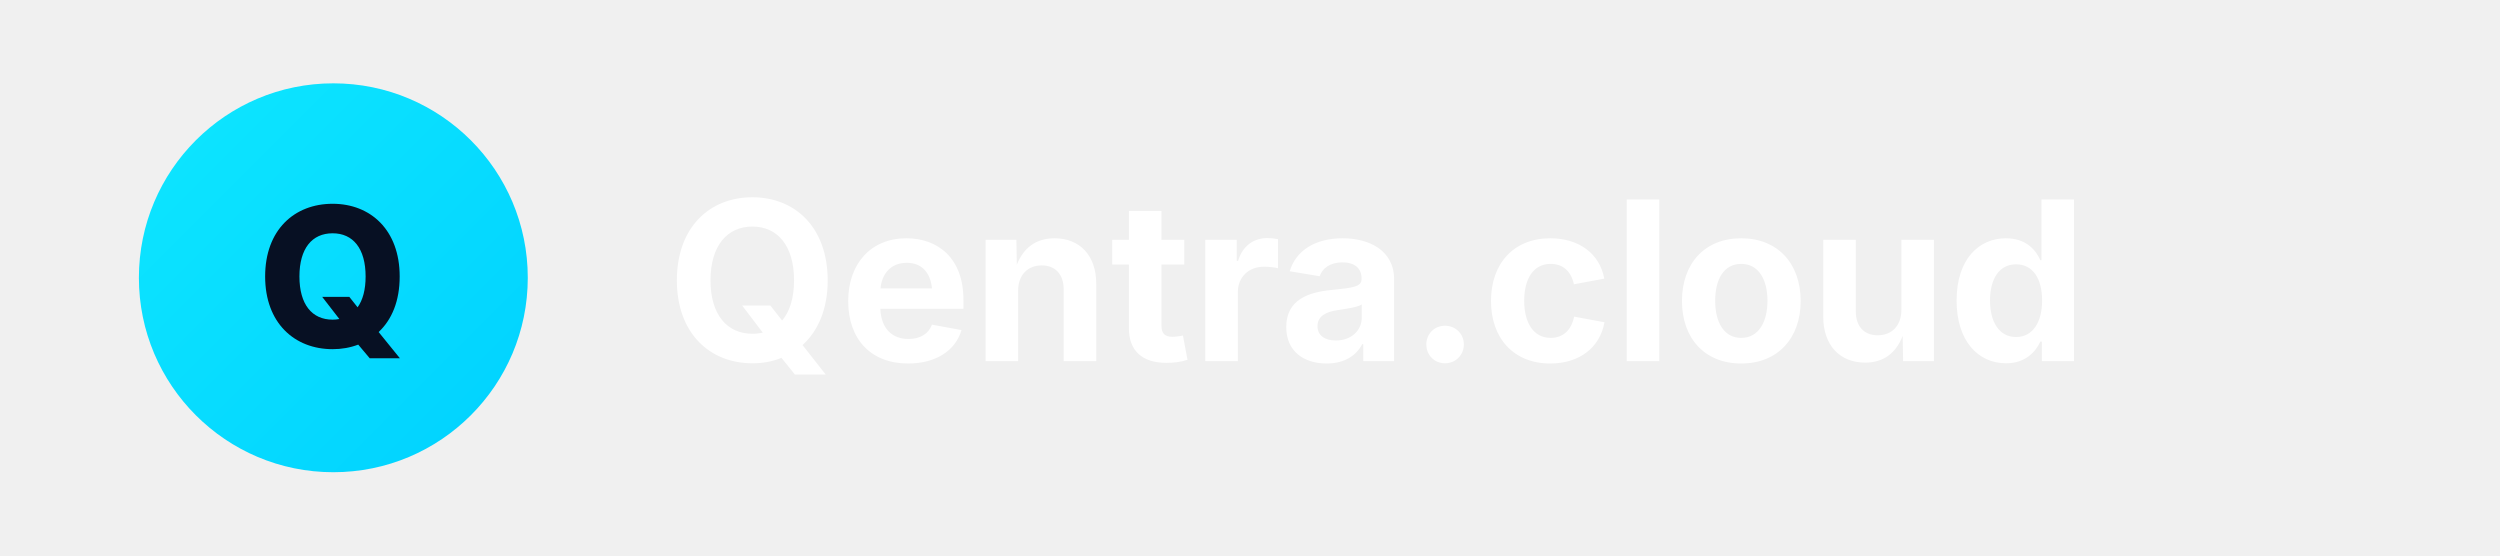
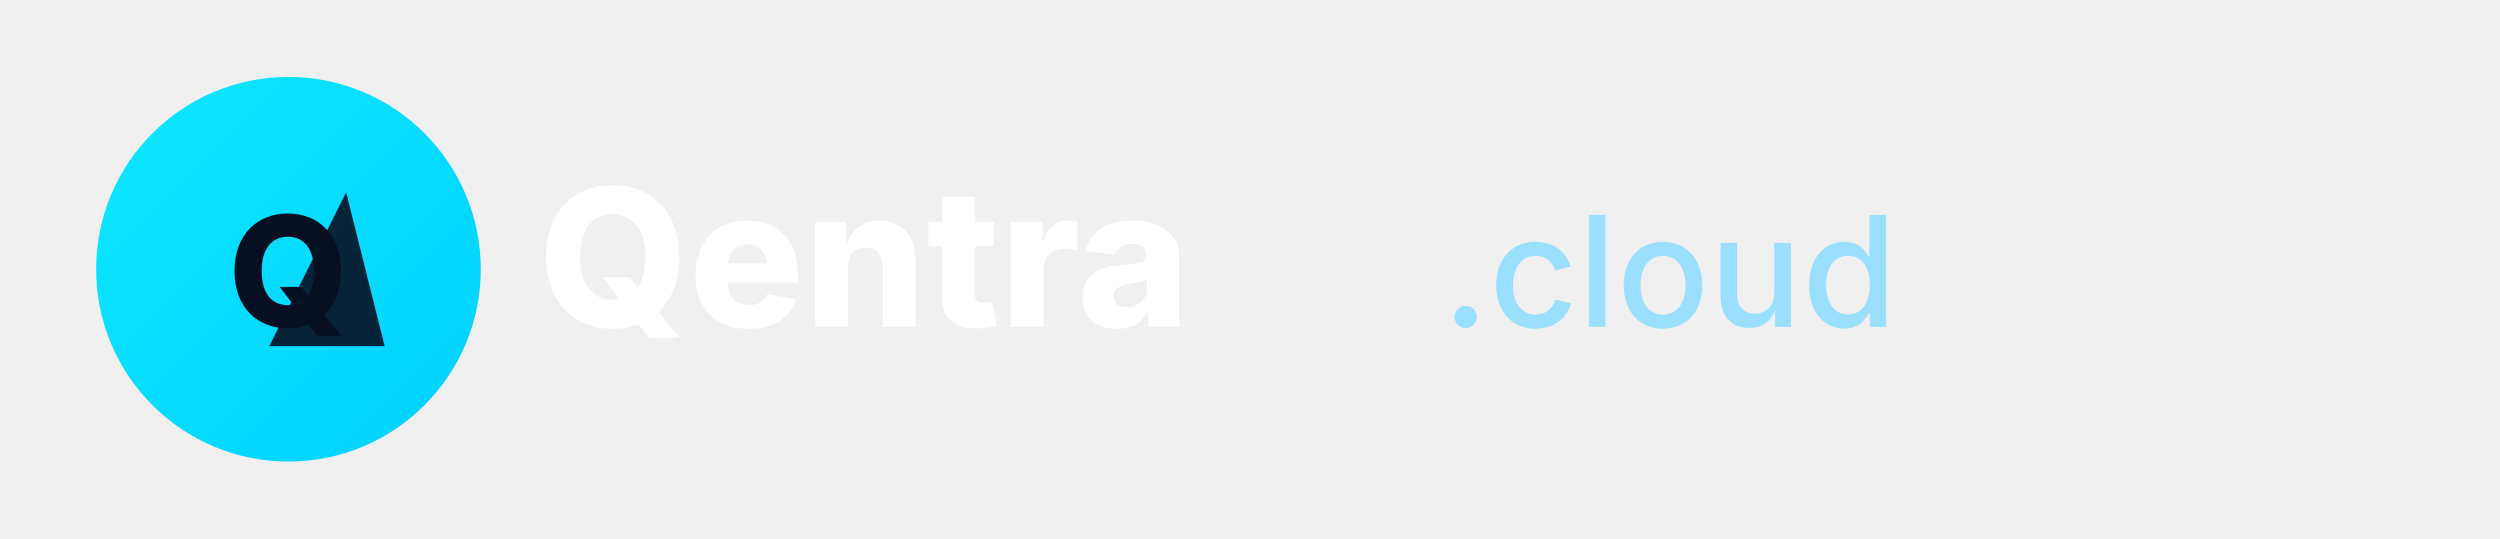
- <svg xmlns="http://www.w3.org/2000/svg" width="180" height="40" viewBox="0 0 180 40" fill="none">
+ <svg xmlns="http://www.w3.org/2000/svg" width="260" height="56" viewBox="0 0 260 56" fill="none">
  <defs>
-     <linearGradient id="g" x1="0" x2="1" y1="0" y2="1">
+     <linearGradient id="grad" x1="0" x2="1" y1="0" y2="1">
      <stop offset="0" stop-color="#0ee7ff" />
      <stop offset="1" stop-color="#00d1ff" />
    </linearGradient>
  </defs>
-   <g transform="translate(6,4)">
-     <circle cx="18" cy="16" r="14" fill="url(#g)" />
-     <text x="18" y="21" text-anchor="middle" font-family="Inter, Arial, sans-serif" font-weight="800" font-size="14" fill="#071023">Q</text>
+   <rect width="260" height="56" rx="8" fill="transparent" />
+   <g transform="translate(10,8)">
+     <circle cx="20" cy="20" r="20" fill="url(#grad)" />
+     <path d="M26 12 L18 28 L30 28 Z" fill="#071023" opacity="0.9" />
+     <text x="20" y="26" text-anchor="middle" font-family="Inter, Arial, sans-serif" font-weight="800" font-size="16" fill="#071023">Q</text>
  </g>
-   <text x="48" y="26" font-family="Inter, Arial, sans-serif" font-weight="700" font-size="16" fill="#FFFFFF">Qentra.cloud</text>
+   <text x="56" y="34" font-family="Inter, Arial, sans-serif" font-weight="800" font-size="20" fill="#FFFFFF">Qentra</text>
+   <text x="150" y="34" font-family="Inter, Arial, sans-serif" font-weight="500" font-size="16" fill="#9bdfff">.cloud</text>
</svg>
